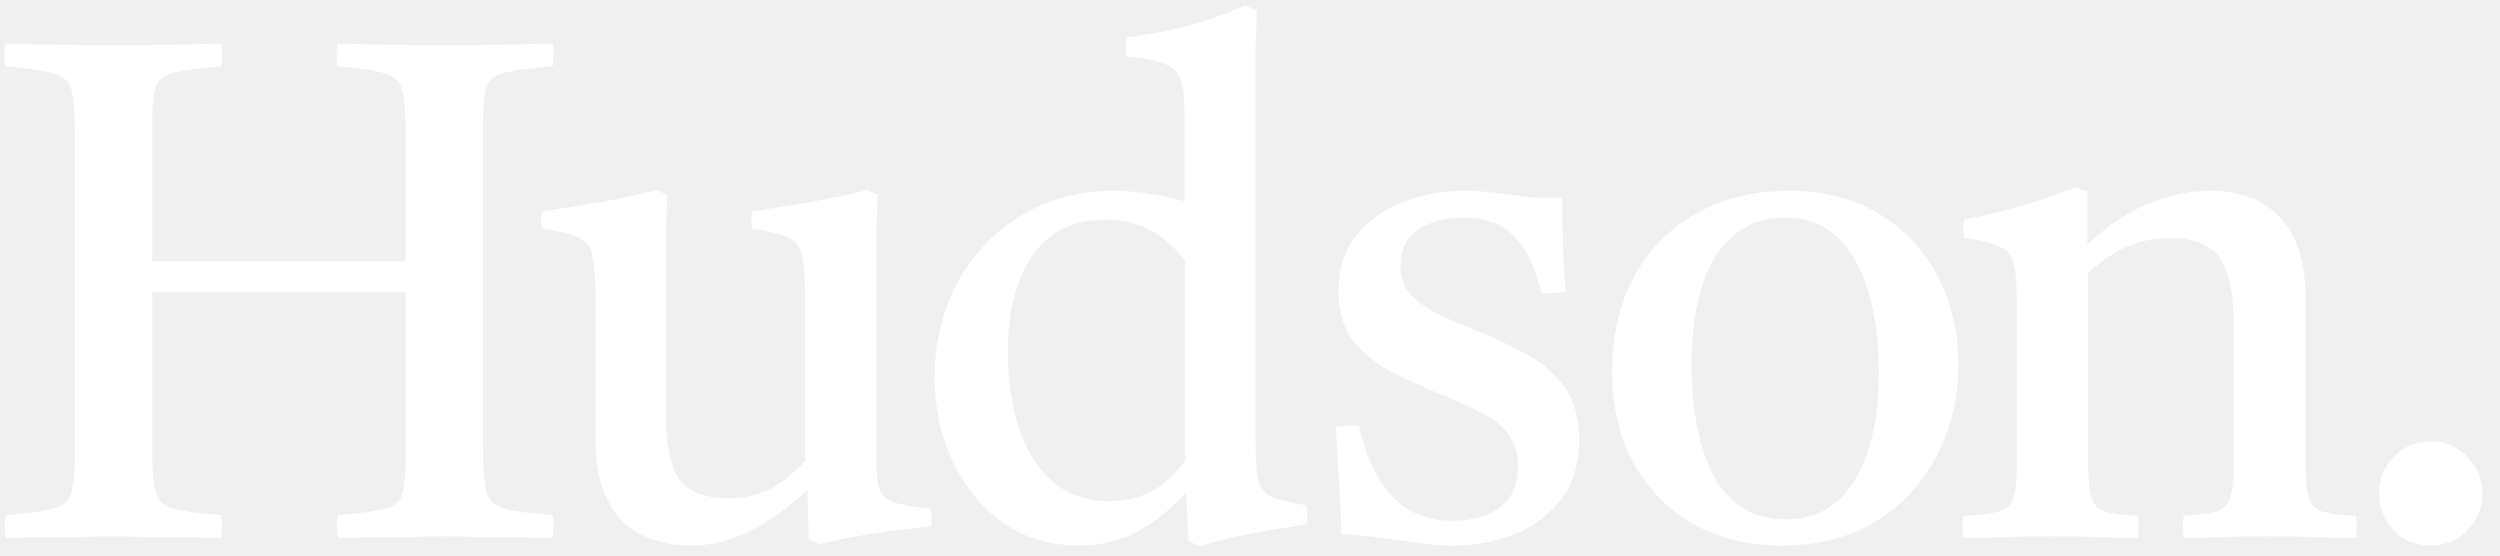
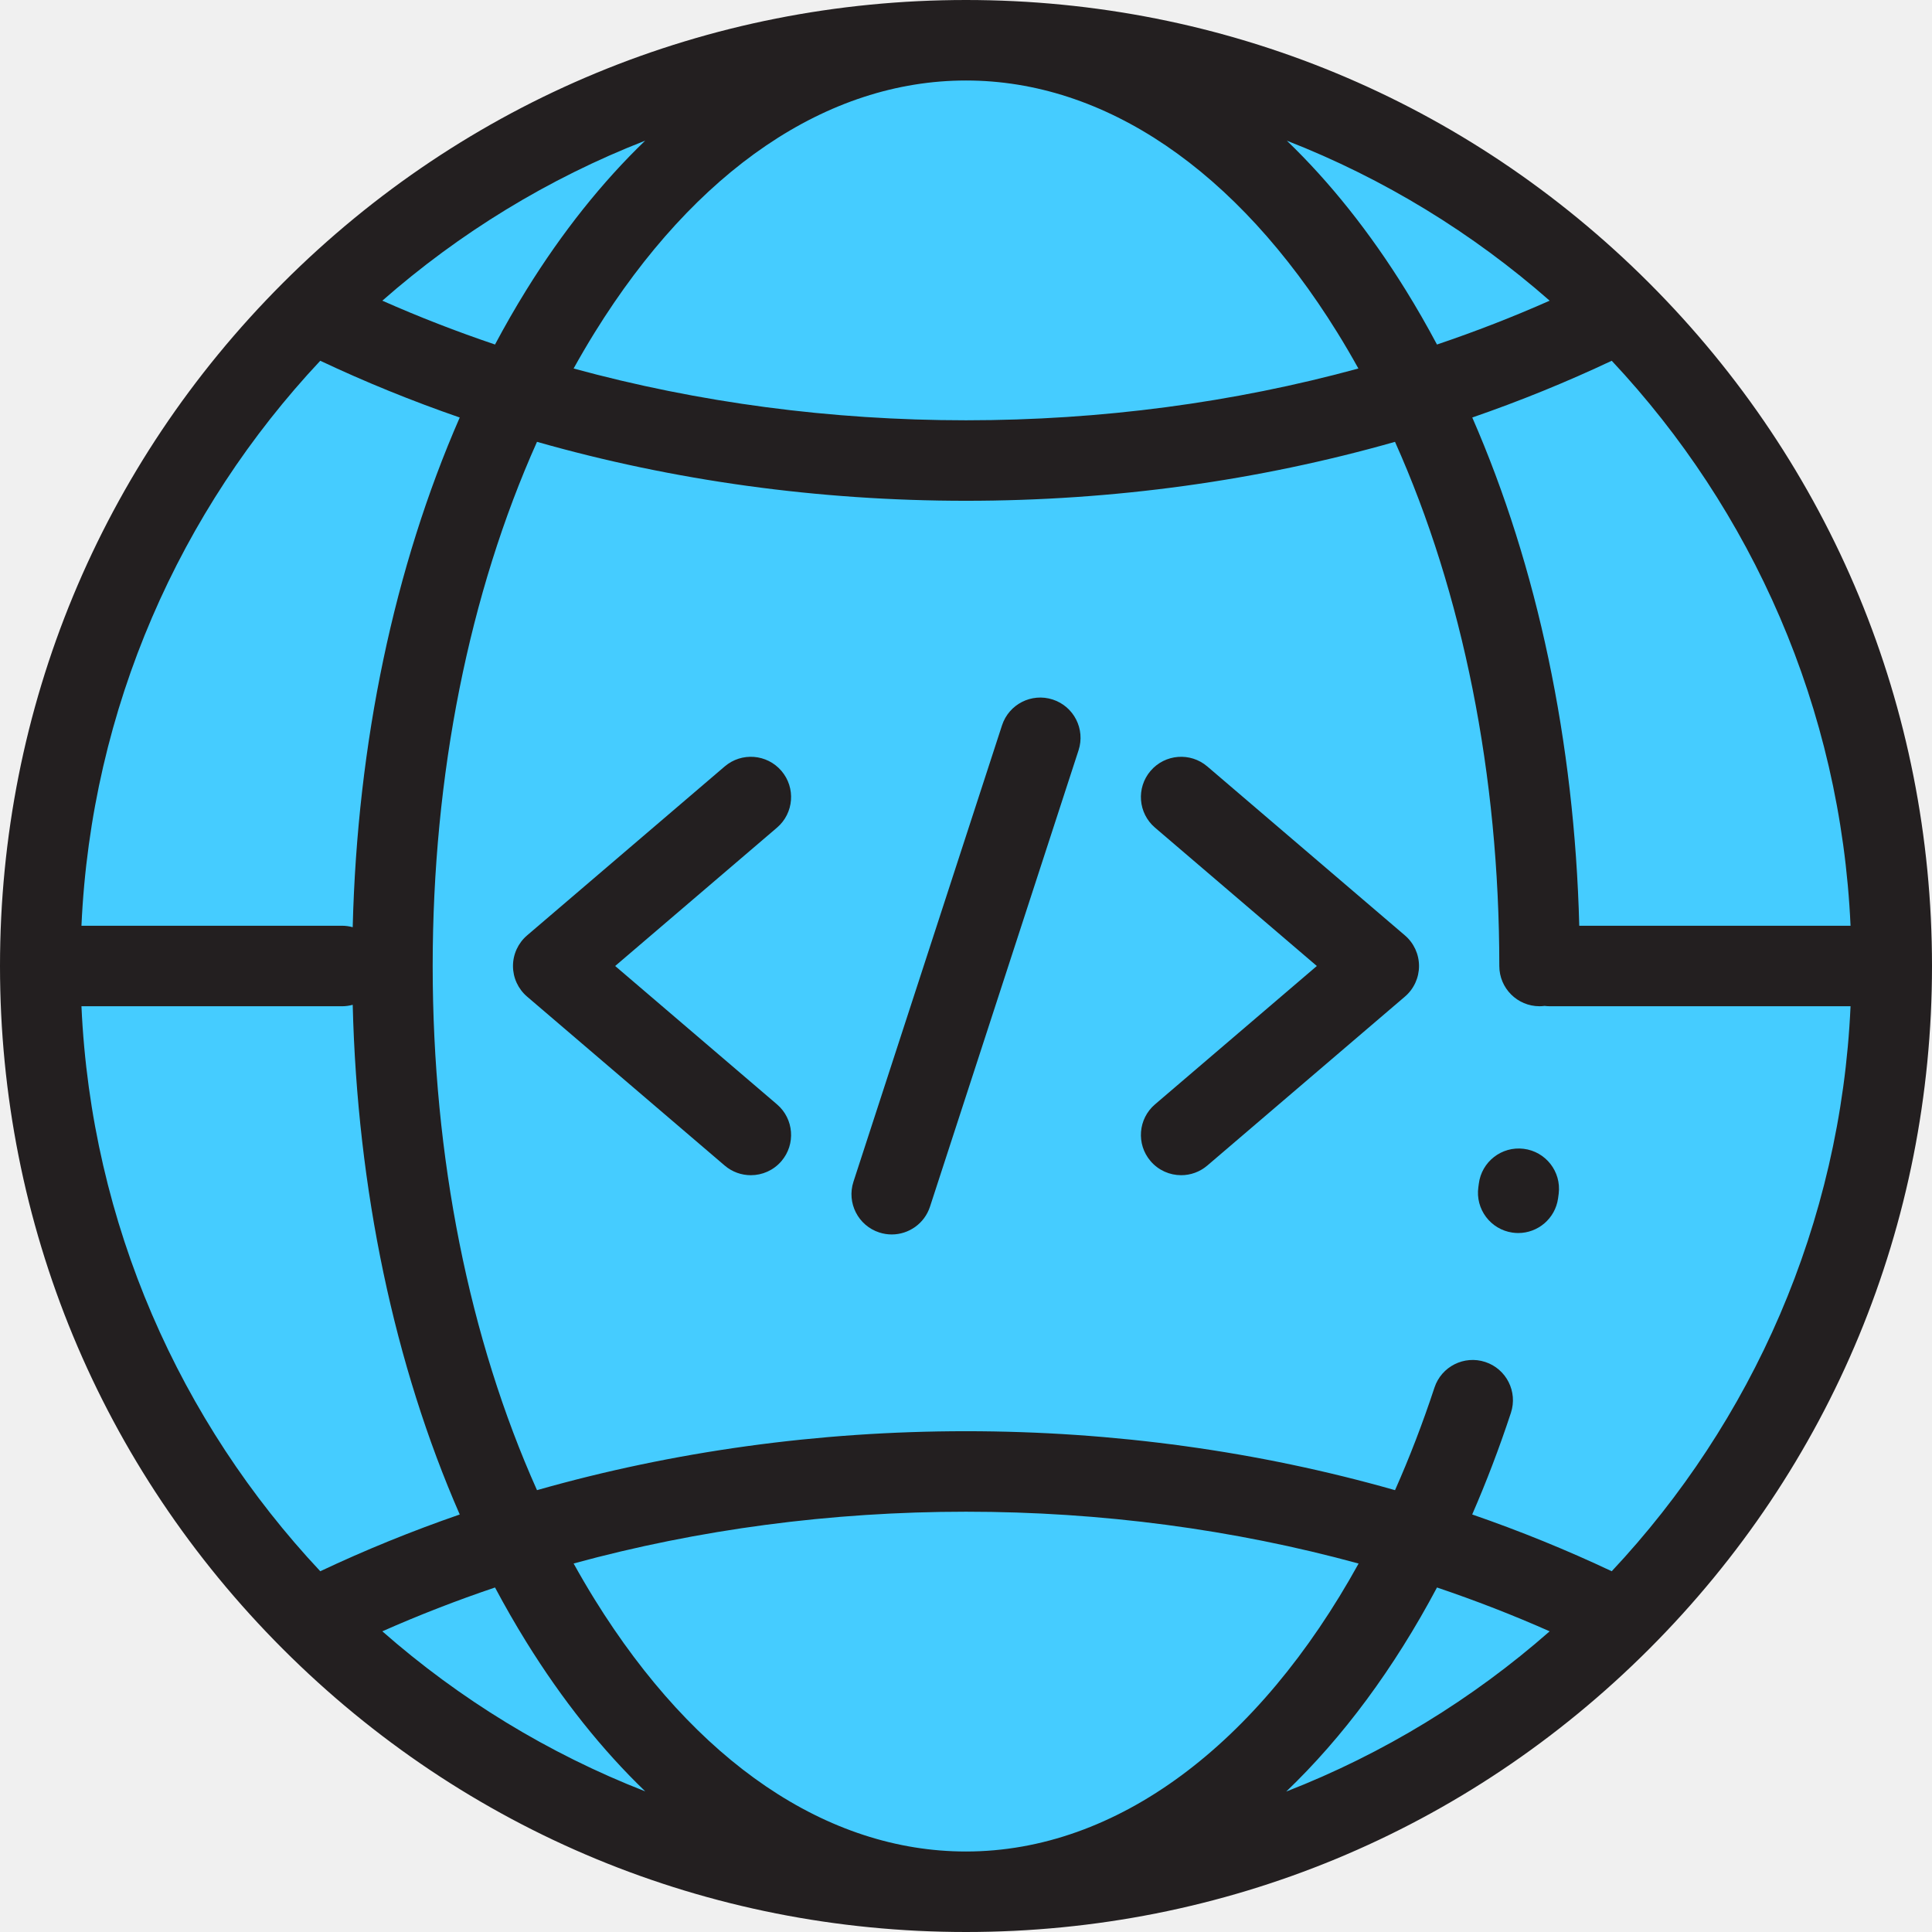
- <svg xmlns="http://www.w3.org/2000/svg" width="135" height="30" viewBox="0 0 135 30" fill="none">
-   <path d="M0.317 29.038C0.241 28.658 0.241 28.253 0.317 27.822C1.483 27.721 2.319 27.607 2.825 27.48C3.357 27.353 3.687 27.1 3.813 26.72C3.965 26.315 4.041 25.669 4.041 24.782V7.112C4.041 6.048 3.978 5.288 3.851 4.832C3.725 4.376 3.395 4.085 2.863 3.958C2.331 3.806 1.47 3.679 0.279 3.578C0.203 3.198 0.203 2.793 0.279 2.362C0.786 2.362 1.407 2.375 2.141 2.4C2.901 2.4 3.649 2.413 4.383 2.438C5.118 2.438 5.713 2.438 6.169 2.438C6.625 2.438 7.208 2.438 7.917 2.438C8.652 2.413 9.387 2.4 10.121 2.4C10.881 2.375 11.489 2.362 11.945 2.362C12.021 2.742 12.021 3.147 11.945 3.578C10.78 3.679 9.931 3.793 9.399 3.92C8.867 4.047 8.538 4.313 8.411 4.718C8.285 5.098 8.221 5.731 8.221 6.618V14.104H21.901V7.112C21.901 6.048 21.838 5.288 21.711 4.832C21.585 4.376 21.268 4.085 20.761 3.958C20.255 3.806 19.406 3.679 18.215 3.578C18.165 3.198 18.165 2.793 18.215 2.362C18.697 2.362 19.305 2.375 20.039 2.4C20.774 2.4 21.509 2.413 22.243 2.438C22.978 2.438 23.573 2.438 24.029 2.438C24.536 2.438 25.144 2.438 25.853 2.438C26.563 2.413 27.272 2.4 27.981 2.4C28.716 2.375 29.337 2.362 29.843 2.362C29.894 2.742 29.894 3.147 29.843 3.578C28.653 3.679 27.791 3.793 27.259 3.92C26.727 4.047 26.398 4.313 26.271 4.718C26.145 5.098 26.081 5.731 26.081 6.618V24.288C26.081 25.327 26.145 26.087 26.271 26.568C26.398 27.024 26.715 27.328 27.221 27.48C27.753 27.607 28.627 27.721 29.843 27.822C29.894 28.253 29.894 28.658 29.843 29.038C29.311 29.038 28.678 29.025 27.943 29C27.209 29 26.474 29 25.739 29C25.03 28.975 24.435 28.962 23.953 28.962C23.497 28.962 22.915 28.975 22.205 29C21.496 29 20.787 29 20.077 29C19.368 29.025 18.76 29.038 18.253 29.038C18.177 28.658 18.177 28.253 18.253 27.822C19.419 27.721 20.255 27.607 20.761 27.48C21.268 27.353 21.585 27.1 21.711 26.72C21.838 26.315 21.901 25.669 21.901 24.782V15.776H8.221V24.288C8.221 25.352 8.285 26.112 8.411 26.568C8.538 27.024 8.855 27.328 9.361 27.48C9.893 27.607 10.755 27.721 11.945 27.822C11.996 28.253 11.996 28.658 11.945 29.038C11.439 29.038 10.818 29.025 10.083 29C9.349 29 8.614 29 7.879 29C7.17 28.975 6.575 28.962 6.093 28.962C5.637 28.962 5.042 28.975 4.307 29C3.598 29 2.876 29 2.141 29C1.432 29.025 0.824 29.038 0.317 29.038Z" fill="white" />
-   <path d="M37.323 29.456C35.677 29.456 34.397 28.975 33.485 28.012C32.599 27.024 32.155 25.605 32.155 23.756V16.08C32.155 15.092 32.105 14.357 32.003 13.876C31.927 13.395 31.687 13.053 31.281 12.85C30.901 12.647 30.243 12.483 29.305 12.356C29.179 12.027 29.179 11.71 29.305 11.406C30.395 11.254 31.433 11.089 32.421 10.912C33.435 10.735 34.448 10.519 35.461 10.266L36.031 10.532C36.006 11.317 35.981 12.065 35.955 12.774C35.955 13.458 35.955 14.104 35.955 14.712V22.388C35.955 23.908 36.183 25.048 36.639 25.808C37.121 26.543 38.045 26.91 39.413 26.91C40.173 26.91 40.883 26.745 41.541 26.416C42.225 26.061 42.871 25.555 43.479 24.896V16.08C43.479 15.092 43.429 14.357 43.327 13.876C43.251 13.395 43.011 13.053 42.605 12.85C42.225 12.647 41.567 12.483 40.629 12.356C40.553 12.027 40.553 11.71 40.629 11.406C41.719 11.254 42.757 11.089 43.745 10.912C44.759 10.735 45.785 10.519 46.823 10.266L47.393 10.532C47.368 11.317 47.343 12.065 47.317 12.774C47.317 13.458 47.317 14.104 47.317 14.712V24.554C47.317 25.314 47.355 25.884 47.431 26.264C47.533 26.644 47.786 26.923 48.191 27.1C48.622 27.252 49.319 27.379 50.281 27.48C50.307 27.784 50.307 28.101 50.281 28.43C49.192 28.531 48.153 28.658 47.165 28.81C46.177 28.962 45.215 29.152 44.277 29.38L43.669 29.114L43.593 26.454C41.491 28.455 39.401 29.456 37.323 29.456Z" fill="white" />
-   <path d="M64.798 29.494L64.19 29.228L64.038 26.606C63.151 27.569 62.239 28.291 61.302 28.772C60.39 29.228 59.376 29.456 58.262 29.456C56.691 29.456 55.31 29.038 54.12 28.202C52.954 27.341 52.055 26.226 51.422 24.858C50.788 23.49 50.472 22.008 50.472 20.412C50.472 18.563 50.864 16.878 51.65 15.358C52.46 13.838 53.588 12.622 55.032 11.71C56.501 10.773 58.211 10.304 60.162 10.304C60.744 10.304 61.352 10.355 61.986 10.456C62.619 10.532 63.278 10.671 63.962 10.874V6.01C63.962 5.225 63.886 4.642 63.734 4.262C63.582 3.857 63.278 3.578 62.822 3.426C62.391 3.249 61.732 3.122 60.846 3.046C60.77 2.717 60.77 2.375 60.846 2.02C61.859 1.893 62.898 1.703 63.962 1.45C65.026 1.171 66.115 0.791 67.23 0.31L67.876 0.538C67.85 1.095 67.825 1.729 67.8 2.438C67.8 3.147 67.8 3.92 67.8 4.756V23.604C67.8 24.567 67.838 25.289 67.914 25.77C67.99 26.251 68.218 26.593 68.598 26.796C68.978 26.973 69.624 27.138 70.536 27.29C70.612 27.619 70.612 27.961 70.536 28.316C69.522 28.468 68.534 28.633 67.572 28.81C66.609 28.987 65.684 29.215 64.798 29.494ZM64 14.104C62.91 12.609 61.479 11.862 59.706 11.862C57.958 11.862 56.64 12.508 55.754 13.8C54.867 15.067 54.424 16.827 54.424 19.082C54.424 20.399 54.601 21.666 54.956 22.882C55.31 24.098 55.893 25.099 56.704 25.884C57.514 26.669 58.591 27.062 59.934 27.062C61.631 27.062 62.986 26.327 64 24.858V14.104Z" fill="white" />
-   <path d="M73.38 22.996C73.76 24.668 74.368 25.947 75.204 26.834C76.04 27.695 77.117 28.126 78.434 28.126C79.422 28.126 80.258 27.898 80.942 27.442C81.626 26.961 81.969 26.213 81.969 25.2C81.969 24.44 81.778 23.832 81.398 23.376C81.044 22.92 80.537 22.54 79.879 22.236C79.245 21.907 78.523 21.577 77.713 21.248C76.775 20.868 75.888 20.463 75.052 20.032C74.242 19.576 73.57 19.019 73.038 18.36C72.532 17.676 72.278 16.802 72.278 15.738C72.278 14.522 72.595 13.521 73.228 12.736C73.887 11.925 74.723 11.317 75.737 10.912C76.775 10.507 77.877 10.304 79.043 10.304C79.625 10.304 80.208 10.342 80.79 10.418C81.373 10.494 81.69 10.532 81.74 10.532C82.247 10.608 82.716 10.659 83.147 10.684C83.577 10.684 83.805 10.684 83.831 10.684C83.856 10.684 83.906 10.684 83.983 10.684C84.084 10.684 84.21 10.671 84.362 10.646C84.362 11.457 84.375 12.28 84.4 13.116C84.426 13.952 84.477 14.839 84.552 15.776C84.527 15.776 84.477 15.776 84.4 15.776C84.172 15.801 83.957 15.827 83.754 15.852C83.577 15.852 83.4 15.839 83.222 15.814C82.893 14.395 82.399 13.369 81.74 12.736C81.107 12.077 80.208 11.748 79.043 11.748C78.004 11.748 77.168 11.976 76.534 12.432C75.927 12.888 75.623 13.521 75.623 14.332C75.623 14.991 75.825 15.535 76.231 15.966C76.636 16.371 77.13 16.713 77.713 16.992C78.295 17.271 78.853 17.511 79.385 17.714C80.373 18.094 81.31 18.525 82.197 19.006C83.109 19.462 83.843 20.057 84.4 20.792C84.983 21.527 85.275 22.515 85.275 23.756C85.275 25.073 84.933 26.163 84.249 27.024C83.59 27.86 82.741 28.481 81.703 28.886C80.664 29.266 79.575 29.456 78.434 29.456C77.776 29.456 77.117 29.405 76.459 29.304C75.825 29.203 75.483 29.152 75.433 29.152C75.382 29.152 75.166 29.127 74.787 29.076C74.432 29.025 74.026 28.975 73.57 28.924C73.14 28.873 72.76 28.848 72.43 28.848C72.43 28.063 72.392 27.189 72.317 26.226C72.266 25.263 72.203 24.199 72.126 23.034C72.177 23.034 72.24 23.034 72.317 23.034C72.544 23.009 72.734 22.996 72.886 22.996C73.064 22.971 73.228 22.971 73.38 22.996Z" fill="white" />
-   <path d="M96.25 29.456C94.401 29.456 92.779 29.063 91.386 28.278C90.018 27.467 88.954 26.365 88.194 24.972C87.434 23.553 87.054 21.932 87.054 20.108C87.054 18.132 87.447 16.409 88.232 14.94C89.043 13.471 90.17 12.331 91.614 11.52C93.058 10.709 94.717 10.304 96.592 10.304C98.441 10.304 100.05 10.709 101.418 11.52C102.786 12.331 103.85 13.445 104.61 14.864C105.37 16.283 105.75 17.891 105.75 19.69C105.75 21.539 105.345 23.211 104.534 24.706C103.749 26.175 102.647 27.341 101.228 28.202C99.809 29.038 98.15 29.456 96.25 29.456ZM91.348 19.652C91.348 22.236 91.766 24.288 92.602 25.808C93.463 27.303 94.743 28.05 96.44 28.05C98.061 28.05 99.303 27.341 100.164 25.922C101.025 24.478 101.456 22.553 101.456 20.146C101.456 17.587 101.025 15.548 100.164 14.028C99.303 12.508 98.049 11.748 96.402 11.748C94.781 11.748 93.527 12.445 92.64 13.838C91.779 15.231 91.348 17.169 91.348 19.652Z" fill="white" />
-   <path d="M117.921 29.038C117.87 28.633 117.87 28.24 117.921 27.86C118.706 27.809 119.289 27.733 119.669 27.632C120.049 27.505 120.302 27.252 120.429 26.872C120.556 26.492 120.619 25.884 120.619 25.048V17.372C120.619 15.852 120.378 14.725 119.897 13.99C119.441 13.23 118.516 12.85 117.123 12.85C116.388 12.85 115.679 12.989 114.995 13.268C114.311 13.521 113.564 14.015 112.753 14.75V24.668C112.753 25.656 112.804 26.365 112.905 26.796C113.032 27.227 113.285 27.505 113.665 27.632C114.045 27.733 114.64 27.809 115.451 27.86C115.502 28.24 115.502 28.633 115.451 29.038C114.742 29.038 113.994 29.025 113.209 29C112.449 28.975 111.626 28.962 110.739 28.962C109.928 28.962 109.13 28.975 108.345 29C107.56 29.025 106.787 29.038 106.027 29.038C105.951 28.633 105.951 28.24 106.027 27.86C106.888 27.809 107.522 27.733 107.927 27.632C108.332 27.505 108.598 27.252 108.725 26.872C108.852 26.492 108.915 25.884 108.915 25.048V16.536C108.915 15.548 108.864 14.813 108.763 14.332C108.687 13.851 108.446 13.521 108.041 13.344C107.661 13.141 107.002 12.977 106.065 12.85C105.989 12.495 105.989 12.166 106.065 11.862C108.244 11.431 110.245 10.849 112.069 10.114L112.715 10.342V13.192C113.88 12.128 115.02 11.381 116.135 10.95C117.25 10.519 118.314 10.304 119.327 10.304C120.999 10.304 122.278 10.798 123.165 11.786C124.052 12.774 124.495 14.193 124.495 16.042V24.668C124.495 25.656 124.546 26.365 124.647 26.796C124.774 27.227 125.027 27.505 125.407 27.632C125.787 27.733 126.395 27.809 127.231 27.86C127.282 28.24 127.282 28.633 127.231 29.038C126.471 29.038 125.724 29.025 124.989 29C124.28 28.975 123.444 28.962 122.481 28.962C121.544 28.962 120.72 28.975 120.011 29C119.327 29.025 118.63 29.038 117.921 29.038Z" fill="white" />
-   <path d="M128.467 26.644C128.467 25.859 128.733 25.2 129.265 24.668C129.797 24.111 130.443 23.832 131.203 23.832C132.065 23.832 132.749 24.123 133.255 24.706C133.787 25.263 134.053 25.909 134.053 26.644C134.053 27.404 133.787 28.063 133.255 28.62C132.749 29.177 132.065 29.456 131.203 29.456C130.443 29.456 129.797 29.19 129.265 28.658C128.733 28.101 128.467 27.429 128.467 26.644Z" fill="white" />
+ <svg xmlns="http://www.w3.org/2000/svg" height="800px" width="800px" version="1.1" id="Layer_1" viewBox="0 0 512 512" xml:space="preserve">
+   <circle style="fill:#45CCFF;" cx="256" cy="256" r="245.333" />
+   <g>
+     <path style="fill:#231F20;" d="M437.02,74.98C388.667,26.628,324.38,0,256,0S123.333,26.628,74.98,74.98S0,187.62,0,256   s26.628,132.667,74.98,181.02S187.62,512,256,512s132.667-26.628,181.02-74.98S512,324.38,512,256S485.372,123.333,437.02,74.98z    M93.472,266.282c1.212,48.927,11.05,95.47,28.363,135.075c-12.677,4.384-25.02,9.402-36.959,15.039   c-37.11-39.569-60.691-91.959-63.29-149.729h69.081C91.639,266.667,92.576,266.525,93.472,266.282z M131.185,420.699   c2.629,4.937,5.383,9.742,8.268,14.396c9.556,15.424,20.151,28.674,31.542,39.633c-25.729-10.034-49.262-24.483-69.673-42.411   C111.021,428.017,120.991,424.145,131.185,420.699z M157.587,423.859c-1.921-3.1-3.775-6.279-5.575-9.519   c33.118-9.045,68.22-13.721,103.988-13.721c35.789,0,70.911,4.681,104.045,13.735C333.53,462.374,295.97,490.667,256,490.667   C219.229,490.667,184.279,466.941,157.587,423.859z M380.819,420.701c10.192,3.445,20.161,7.316,29.858,11.616   c-20.448,17.961-44.032,32.43-69.817,42.466C355.884,460.413,369.397,442.199,380.819,420.701z M427.125,416.395   c-11.945-5.639-24.294-10.66-36.978-15.045c3.733-8.571,7.168-17.554,10.261-26.938c1.844-5.595-1.197-11.626-6.791-13.47   c-5.596-1.845-11.626,1.196-13.47,6.79c-3.14,9.524-6.637,18.595-10.451,27.178c-36.148-10.293-74.563-15.625-113.696-15.625   c-39.131,0-77.543,5.331-113.69,15.622c-17.949-40.082-27.644-88.233-27.644-138.908s9.695-98.826,27.644-138.908   c36.146,10.291,74.559,15.622,113.69,15.622s77.543-5.331,113.69-15.622c17.949,40.082,27.644,88.233,27.644,138.908   c0,5.891,4.775,10.667,10.667,10.667c0.452,0,0.896-0.037,1.333-0.092c0.437,0.054,0.881,0.092,1.333,0.092h79.747   C487.815,324.436,464.235,376.827,427.125,416.395z M131.185,91.301c-10.194-3.446-20.164-7.318-29.862-11.618   c20.404-17.922,43.93-32.368,69.649-42.401c-11.383,10.956-21.968,24.208-31.519,39.623   C136.569,81.559,133.814,86.364,131.185,91.301z M157.587,88.141C184.279,45.059,219.229,21.333,256,21.333   c36.771,0,71.721,23.726,98.413,66.807c1.921,3.1,3.775,6.279,5.575,9.519C326.87,106.705,291.769,111.38,256,111.38   s-70.87-4.675-103.988-13.721C153.812,94.42,155.666,91.242,157.587,88.141z M372.547,76.906   c-9.551-15.415-20.135-28.668-31.519-39.623c25.719,10.033,49.245,24.48,69.649,42.401c-9.698,4.3-19.668,8.172-29.862,11.618   C378.186,86.364,375.431,81.559,372.547,76.906z M490.414,245.333H418.52c-1.254-48.786-11.087-95.188-28.353-134.689   c12.677-4.384,25.02-9.402,36.959-15.039C464.235,135.173,487.815,187.564,490.414,245.333z M84.875,95.605   c11.939,5.636,24.282,10.655,36.959,15.039c-17.312,39.605-27.15,86.148-28.363,135.075c-0.895-0.244-1.831-0.386-2.804-0.386   H21.586C24.185,187.564,47.765,135.173,84.875,95.605z" />
+     <path style="fill:#231F20;" d="M372.32,247.892l-52.37-44.774c-4.478-3.828-11.212-3.301-15.039,1.175   c-3.828,4.478-3.302,11.211,1.175,15.039L348.974,256l-42.887,36.667c-4.478,3.828-5.004,10.561-1.175,15.039   c2.11,2.467,5.102,3.735,8.112,3.734c2.451,0,4.916-0.841,6.927-2.559l52.37-44.774c2.37-2.027,3.734-4.989,3.734-8.108   C376.054,252.88,374.69,249.919,372.32,247.892z" />
+     <path style="fill:#231F20;" d="M207.089,204.294c-3.828-4.478-10.561-5.006-15.039-1.175l-52.37,44.774   c-2.37,2.027-3.734,4.989-3.734,8.108s1.364,6.081,3.734,8.108l52.37,44.774c2.011,1.718,4.475,2.559,6.927,2.559   c3.01,0,6.003-1.267,8.112-3.734c3.828-4.478,3.302-11.211-1.175-15.039L163.026,256l42.887-36.667   C210.391,215.505,210.917,208.772,207.089,204.294z" />
+     <path style="fill:#231F20;" d="M278.987,185.385c-5.603-1.825-11.621,1.239-13.444,6.842l-39.37,120.946   c-1.823,5.601,1.239,11.621,6.842,13.444c1.097,0.357,2.209,0.527,3.303,0.527c4.494,0,8.674-2.863,10.141-7.368l39.37-120.946   C287.651,193.227,284.588,187.207,278.987,185.385z" />
+     <path style="fill:#231F20;" d="M403.793,304.446c-5.849-0.724-11.173,3.428-11.895,9.276c-0.035,0.286-0.074,0.571-0.114,0.852   c-0.842,5.83,3.203,11.239,9.034,12.081c0.517,0.075,1.03,0.111,1.537,0.111c5.216,0,9.777-3.83,10.544-9.145   c0.062-0.425,0.118-0.851,0.172-1.281C413.793,310.496,409.639,305.17,403.793,304.446z" />
+   </g>
</svg>
